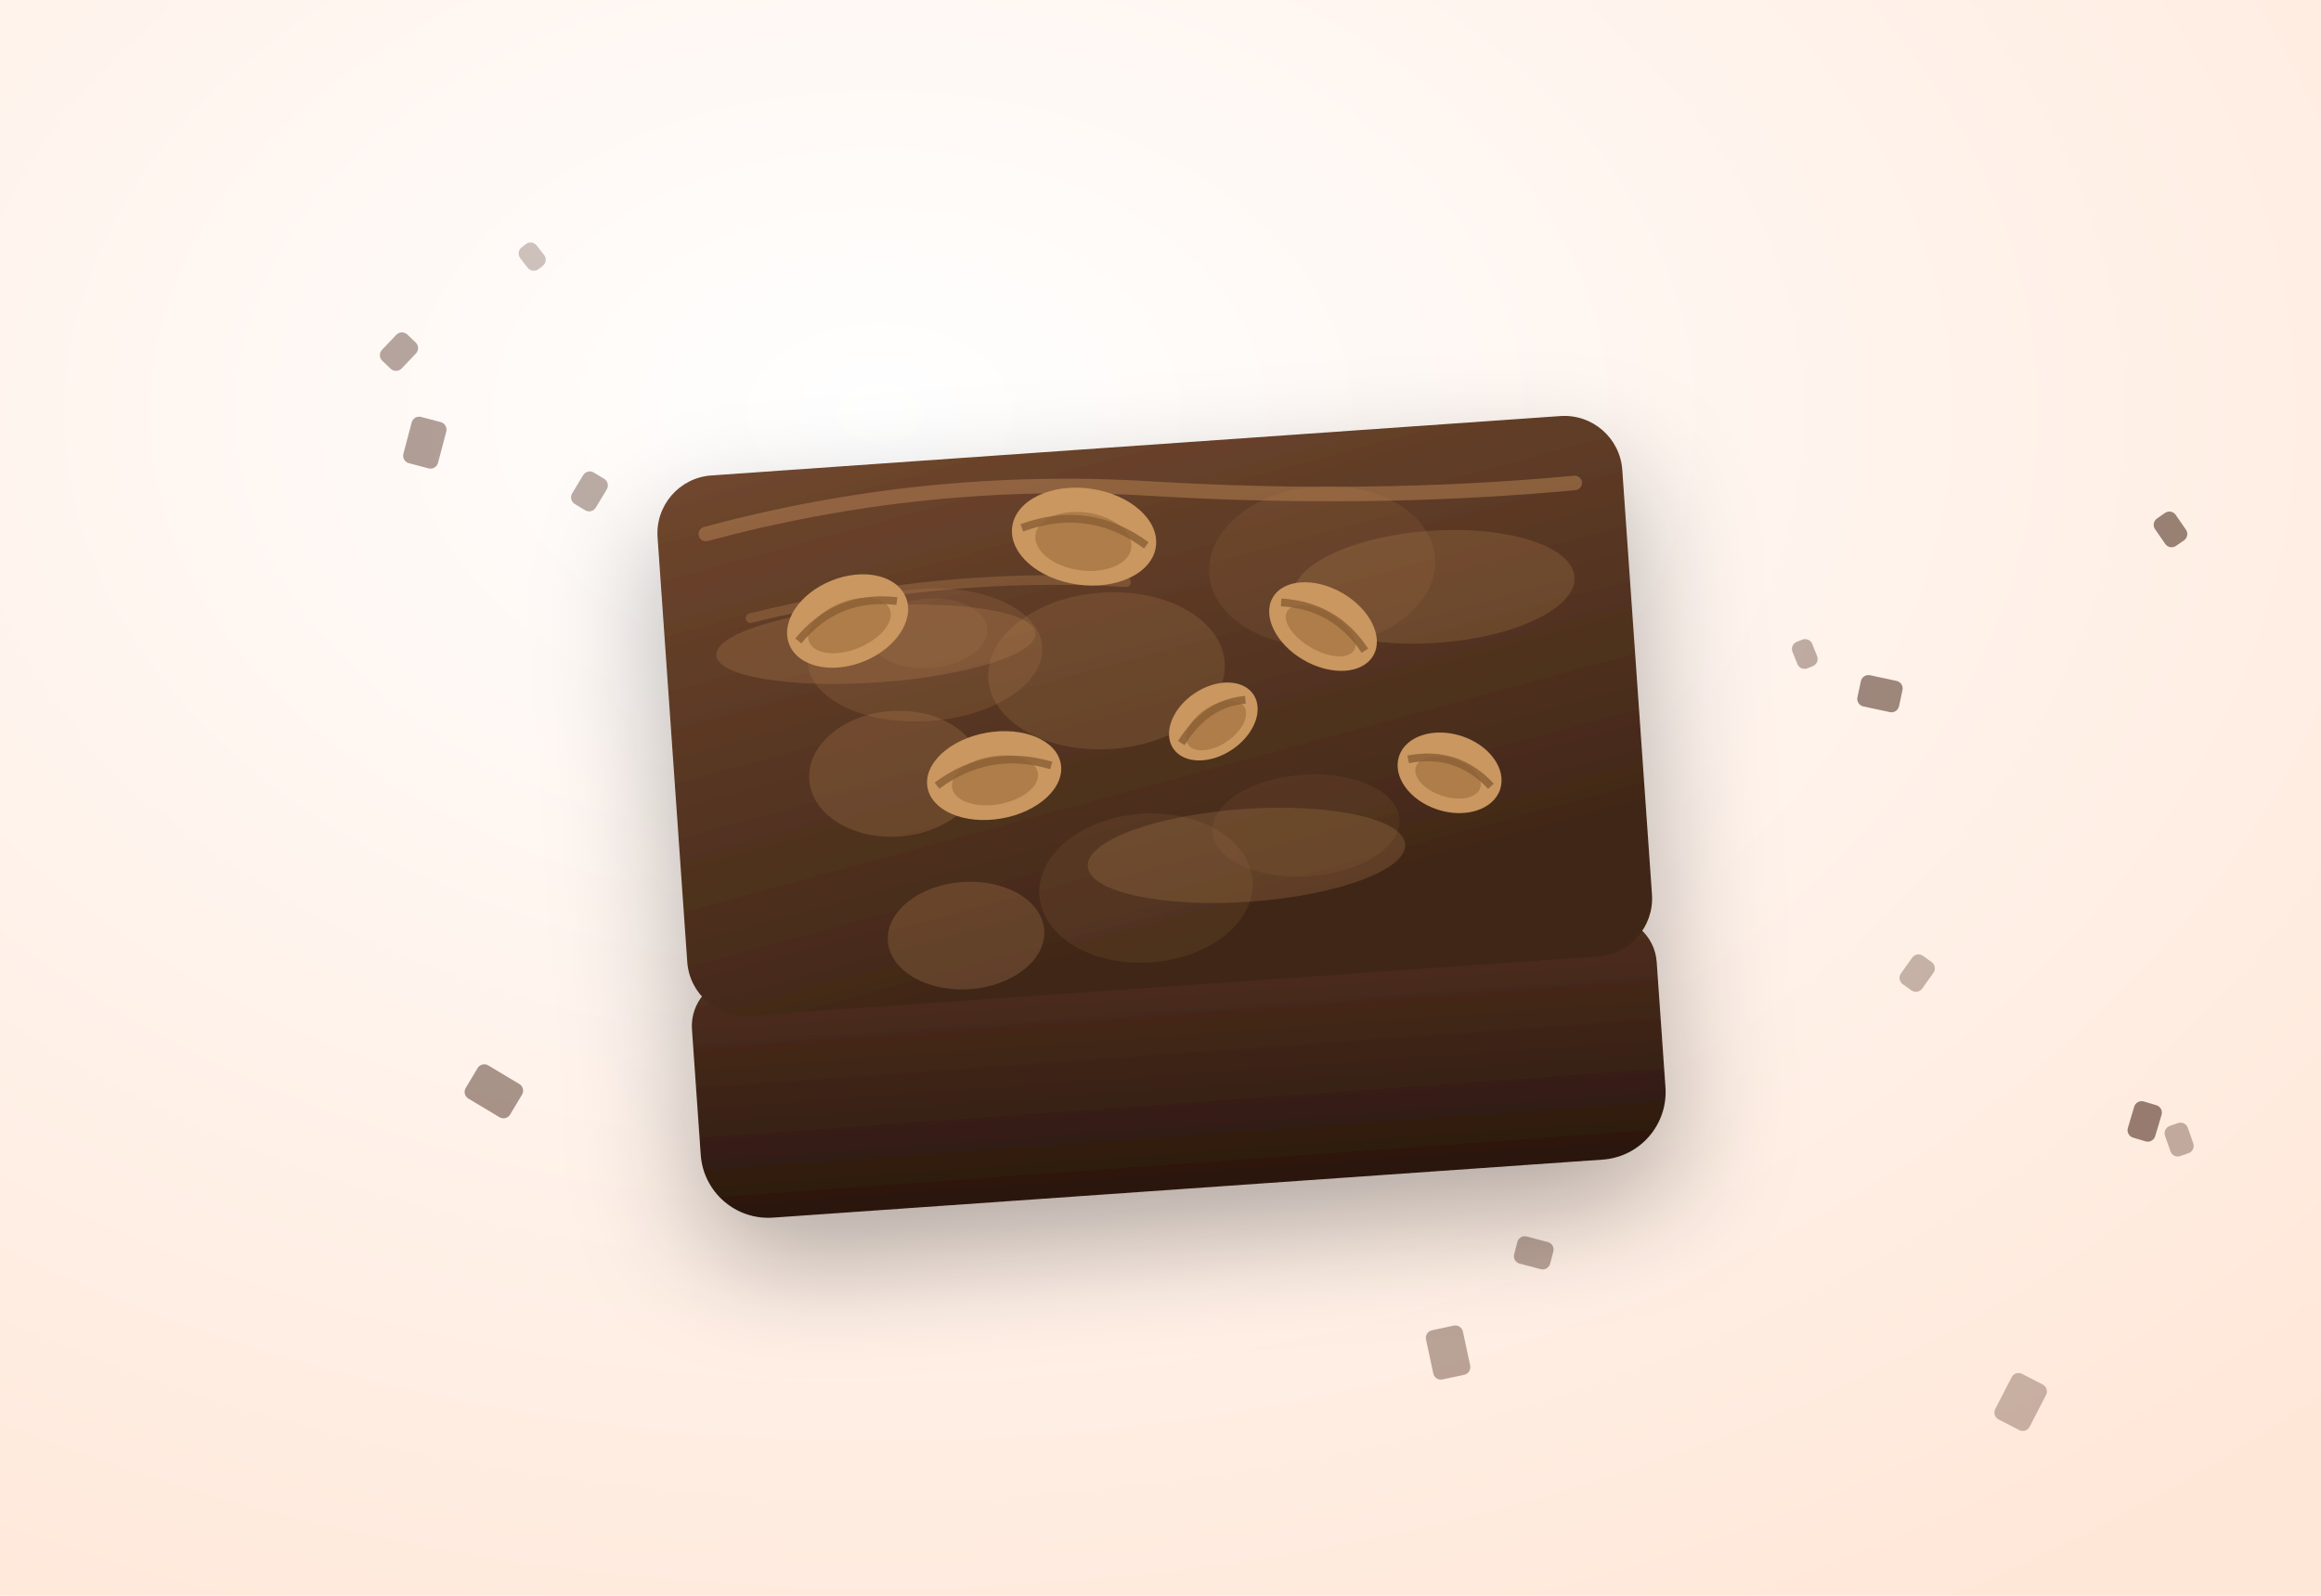
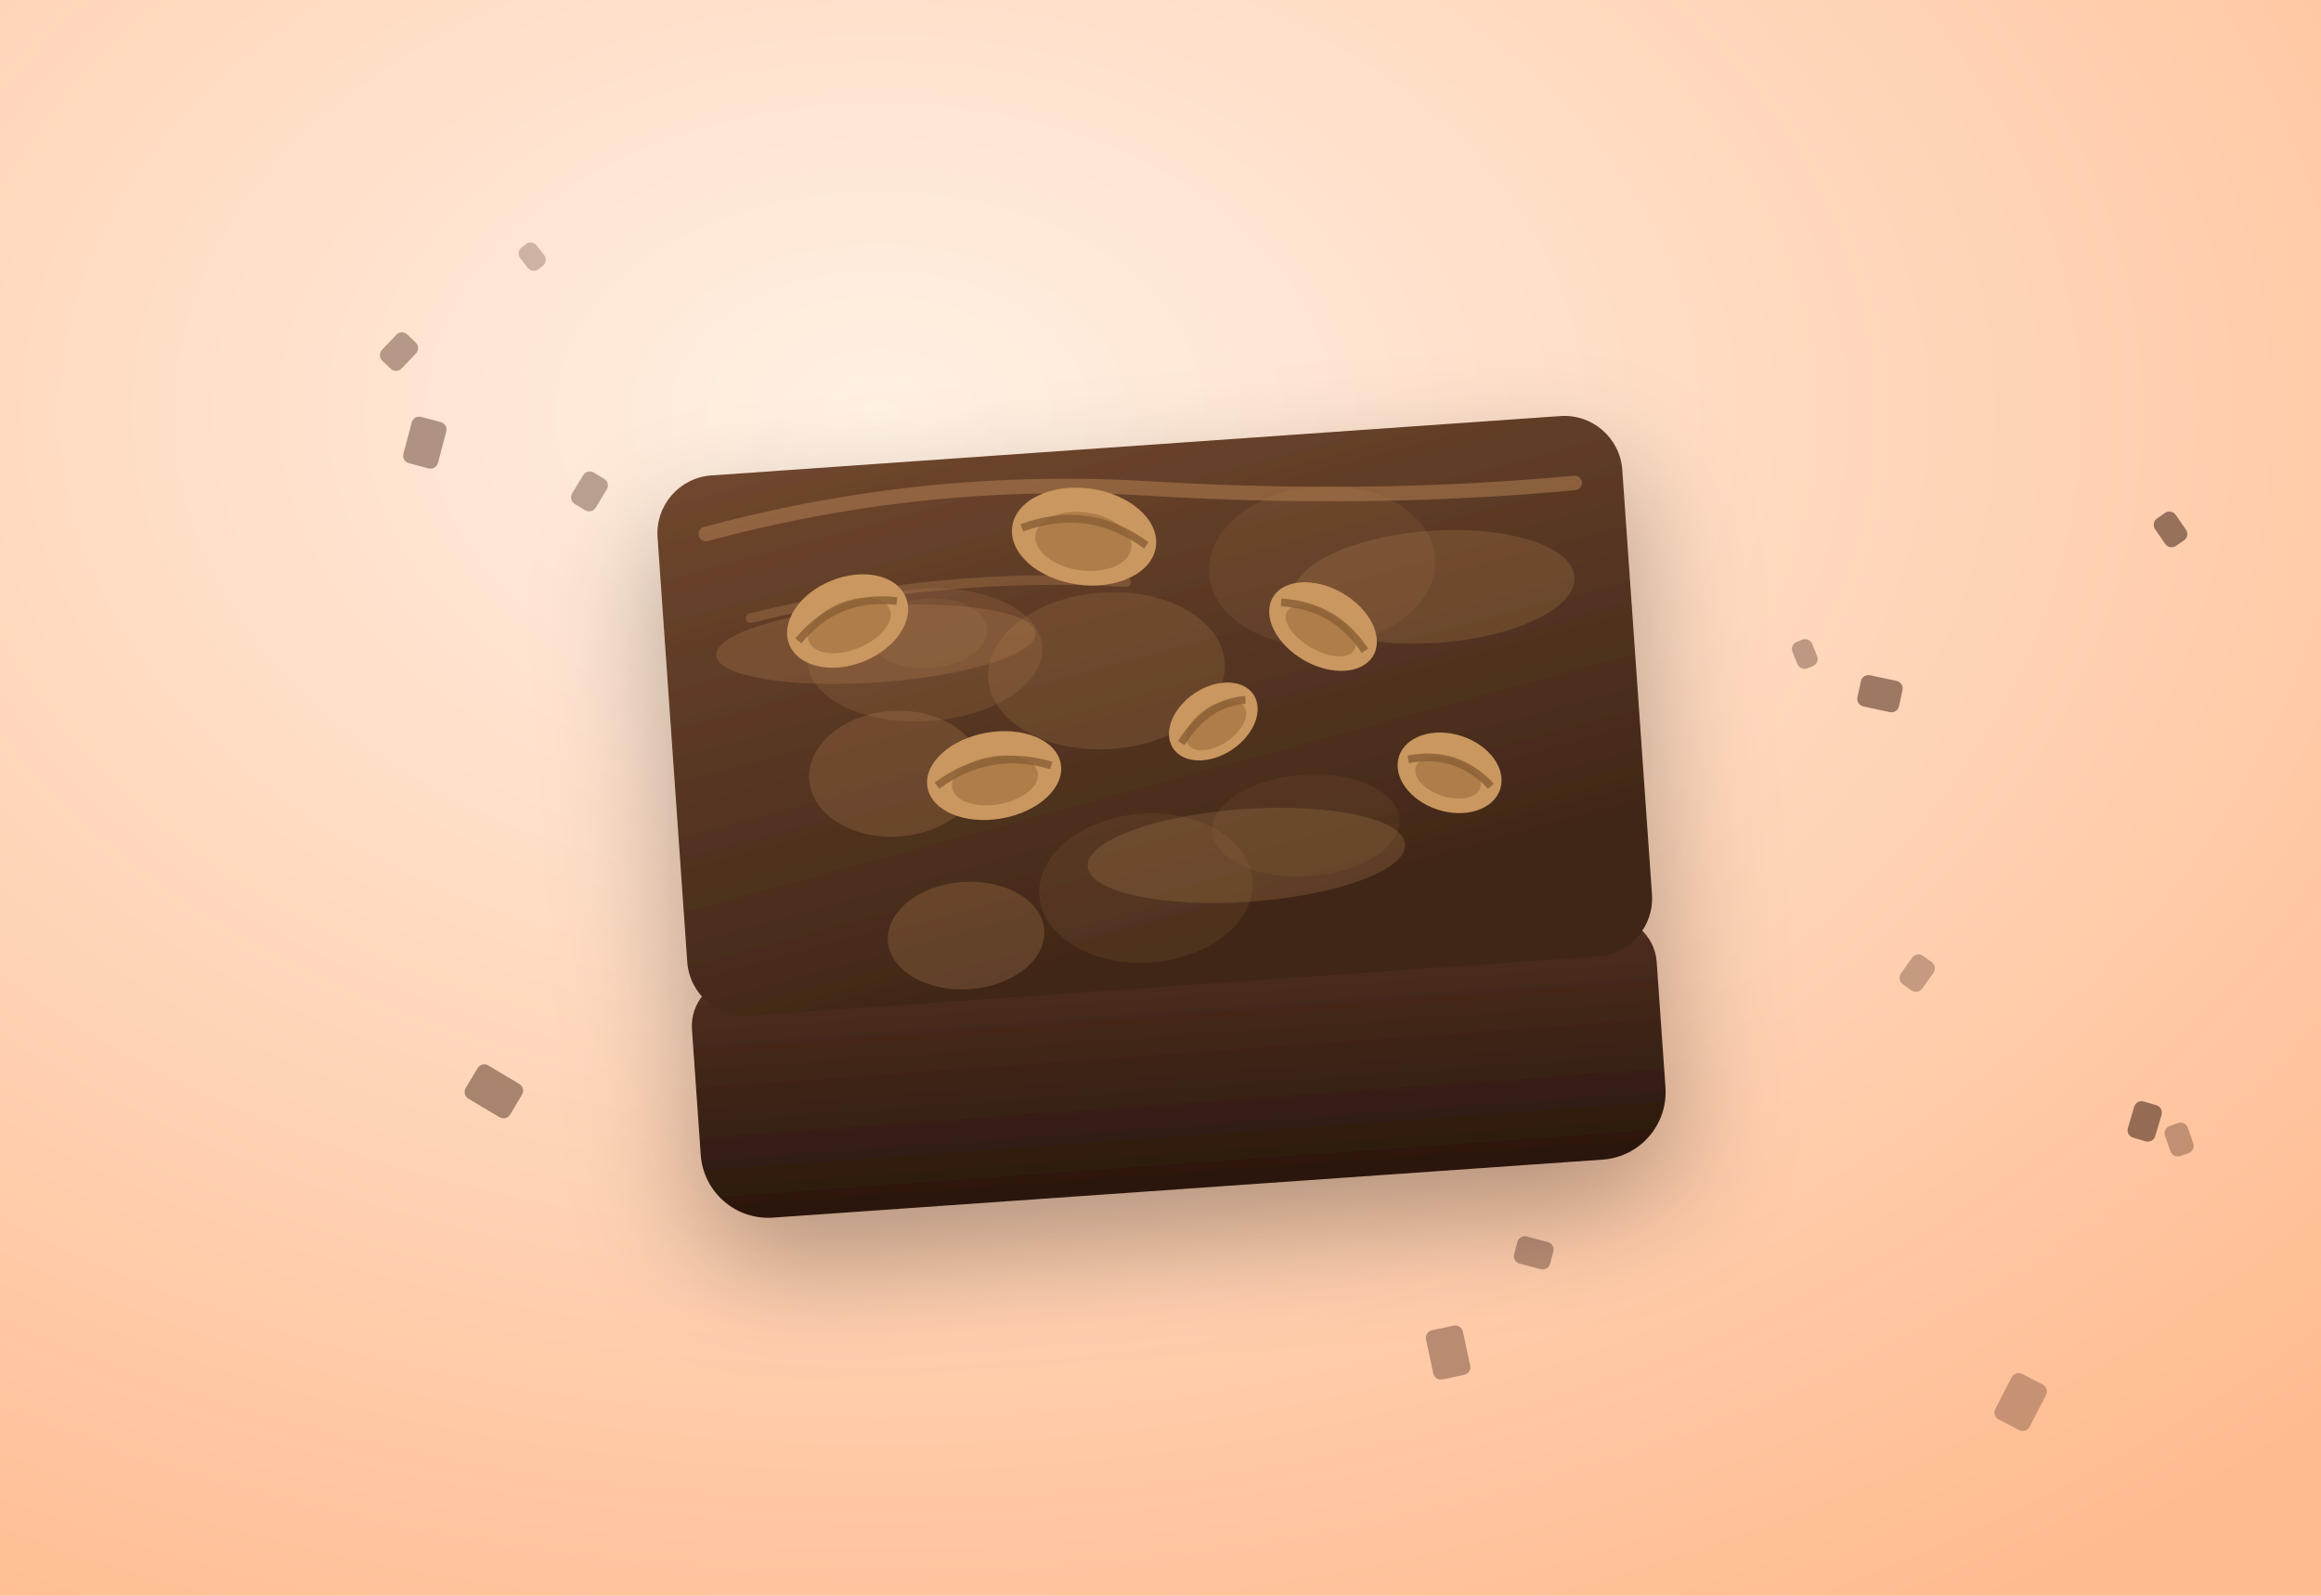
<svg xmlns="http://www.w3.org/2000/svg" viewBox="0 0 480 330" width="480" height="330" role="img">
  <defs>
    <radialGradient id="bgnutty" cx="38%" cy="26%" r="88%">
-       <stop offset="0" stop-color="#ffffff" />
-       <stop offset="1" stop-color="#ffe7d8" />
+       <stop offset="0" stop-color="#fff1e4" />
+       <stop offset="1" stop-color="#ffbb90" />
    </radialGradient>
    <linearGradient id="topnutty" x1="0" y1="0" x2="0.35" y2="1">
      <stop offset="0" stop-color="#70472e" />
      <stop offset="1" stop-color="#3f2617" />
    </linearGradient>
    <linearGradient id="sidenutty" x1="0" y1="0" x2="0" y2="1">
      <stop offset="0" stop-color="#4f2f1e" />
      <stop offset="1" stop-color="#2a170e" />
    </linearGradient>
    <filter id="shnutty" x="-30%" y="-30%" width="160%" height="170%">
      <feDropShadow dx="0" dy="10" stdDeviation="12" flood-color="#0b0a0a" flood-opacity="0.30" />
    </filter>
  </defs>
  <rect width="480" height="330" fill="url(#bgnutty)" />
  <rect x="448.7" y="113.8" width="6.9" height="5.2" rx="1.6" fill="#4a2a1c" opacity="0.57" transform="rotate(235.3 448.7 113.8)" />
  <rect x="110.0" y="49.5" width="5.7" height="4.3" rx="1.6" fill="#4a2a1c" opacity="0.27" transform="rotate(52.0 110.0 49.5)" />
  <rect x="439.6" y="234.8" width="7.8" height="5.9" rx="1.6" fill="#4a2a1c" opacity="0.58" transform="rotate(286.6 439.6 234.8)" />
  <rect x="302.2" y="273.8" width="10.4" height="7.8" rx="1.6" fill="#4a2a1c" opacity="0.39" transform="rotate(77.9 302.2 273.8)" />
  <rect x="92.7" y="87.7" width="9.9" height="7.4" rx="1.6" fill="#4a2a1c" opacity="0.44" transform="rotate(104.8 92.7 87.7)" />
  <rect x="99.6" y="219.5" width="10.7" height="8.0" rx="1.6" fill="#4a2a1c" opacity="0.48" transform="rotate(30.9 99.6 219.5)" />
  <rect x="77.9" y="73.5" width="7.5" height="5.6" rx="1.6" fill="#4a2a1c" opacity="0.41" transform="rotate(313.6 77.9 73.5)" />
  <rect x="449.4" y="239.6" width="6.6" height="5.0" rx="1.6" fill="#4a2a1c" opacity="0.34" transform="rotate(250.6 449.4 239.6)" />
  <rect x="314.2" y="255.3" width="7.7" height="5.8" rx="1.6" fill="#4a2a1c" opacity="0.39" transform="rotate(14.7 314.2 255.3)" />
  <rect x="392.2" y="202.6" width="7.2" height="5.4" rx="1.6" fill="#4a2a1c" opacity="0.32" transform="rotate(305.5 392.2 202.6)" />
  <rect x="411.9" y="292.8" width="10.6" height="8.0" rx="1.6" fill="#4a2a1c" opacity="0.31" transform="rotate(297.3 411.9 292.8)" />
  <rect x="117.5" y="103.4" width="7.6" height="5.7" rx="1.6" fill="#4a2a1c" opacity="0.38" transform="rotate(301.1 117.5 103.4)" />
  <rect x="392.4" y="147.6" width="8.8" height="6.6" rx="1.6" fill="#4a2a1c" opacity="0.54" transform="rotate(192.1 392.4 147.6)" />
  <rect x="372.3" y="138.8" width="5.9" height="4.4" rx="1.6" fill="#4a2a1c" opacity="0.36" transform="rotate(248.2 372.3 138.8)" />
  <g filter="url(#shnutty)" transform="rotate(-4 240 165)">
    <path d="M150 196 h180 a10 10 0 0 1 10 10 v26 a14 14 0 0 1 -14 14 h-172 a14 14 0 0 1 -14 -14 v-26 a10 10 0 0 1 10 -10 z" fill="url(#sidenutty)" />
    <rect x="140" y="92" width="200" height="112" rx="12" fill="url(#topnutty)" />
    <g clip-path="inset(0 round 12px)">
      <rect x="140" y="92" width="200" height="112" rx="12" fill="none" />
      <ellipse cx="235.7" cy="183.4" rx="22.1" ry="15.4" fill="#b98554" opacity="0.12" />
      <ellipse cx="276.7" cy="119.5" rx="23.4" ry="16.5" fill="#b98554" opacity="0.13" />
      <ellipse cx="185.6" cy="156.2" rx="17.8" ry="13.0" fill="#b98554" opacity="0.25" />
      <ellipse cx="193.5" cy="132.1" rx="24.3" ry="13.7" fill="#b98554" opacity="0.19" />
      <ellipse cx="269.6" cy="172.8" rx="19.4" ry="10.5" fill="#b98554" opacity="0.10" />
      <ellipse cx="230.7" cy="138.0" rx="24.5" ry="16.2" fill="#b98554" opacity="0.21" />
      <ellipse cx="194.5" cy="127.7" rx="12.2" ry="7.2" fill="#b98554" opacity="0.13" />
      <ellipse cx="299.4" cy="125.4" rx="29.2" ry="11.6" fill="#b98554" opacity="0.24" />
      <ellipse cx="197.9" cy="190.6" rx="16.2" ry="11.1" fill="#b98554" opacity="0.27" />
      <ellipse cx="256.9" cy="178.1" rx="32.9" ry="9.6" fill="#b98554" opacity="0.24" />
      <ellipse cx="183.5" cy="129.2" rx="33.1" ry="7.9" fill="#b98554" opacity="0.27" />
    </g>
    <path d="M150 104 q46 -9 92 -3 t88 5" stroke="#b98554" stroke-width="3" fill="none" opacity="0.5" stroke-linecap="round" />
    <path d="M158 122 q40 -7 78 -2" stroke="#b98554" stroke-width="2" fill="none" opacity="0.32" stroke-linecap="round" />
    <g transform="rotate(-18 178 124)">
      <ellipse cx="178" cy="124" rx="13" ry="9" fill="#c9975f" />
      <ellipse cx="178" cy="125" rx="9" ry="5" fill="#a97844" opacity="0.85" />
      <path d="M167 124 q11 -6 22 0" stroke="#8a5f34" stroke-width="1.6" fill="none" opacity="0.8" />
    </g>
    <g transform="rotate(12 228 110)">
      <ellipse cx="228" cy="110" rx="15" ry="10" fill="#c9975f" />
      <ellipse cx="228" cy="111" rx="10" ry="6" fill="#a97844" opacity="0.85" />
      <path d="M215 110 q13 -7 26 0" stroke="#8a5f34" stroke-width="1.6" fill="none" opacity="0.8" />
    </g>
    <g transform="rotate(34 276 132)">
      <ellipse cx="276" cy="132" rx="12" ry="8" fill="#c9975f" />
      <ellipse cx="276" cy="133" rx="8" ry="4" fill="#a97844" opacity="0.85" />
      <path d="M266 132 q10 -5 20 0" stroke="#8a5f34" stroke-width="1.6" fill="none" opacity="0.8" />
    </g>
    <g transform="rotate(-6 206 158)">
      <ellipse cx="206" cy="158" rx="14" ry="9" fill="#c9975f" />
      <ellipse cx="206" cy="159" rx="9" ry="5" fill="#a97844" opacity="0.85" />
      <path d="M194 158 q12 -6 24 0" stroke="#8a5f34" stroke-width="1.6" fill="none" opacity="0.8" />
    </g>
    <g transform="rotate(22 300 164)">
      <ellipse cx="300" cy="164" rx="11" ry="8" fill="#c9975f" />
      <ellipse cx="300" cy="165" rx="7" ry="4" fill="#a97844" opacity="0.85" />
      <path d="M291 164 q9 -5 18 0" stroke="#8a5f34" stroke-width="1.6" fill="none" opacity="0.8" />
    </g>
    <g transform="rotate(-30 252 150)">
      <ellipse cx="252" cy="150" rx="10" ry="7" fill="#c9975f" />
      <ellipse cx="252" cy="151" rx="7" ry="4" fill="#a97844" opacity="0.85" />
      <path d="M244 150 q9 -4 16 0" stroke="#8a5f34" stroke-width="1.6" fill="none" opacity="0.8" />
    </g>
  </g>
</svg>
